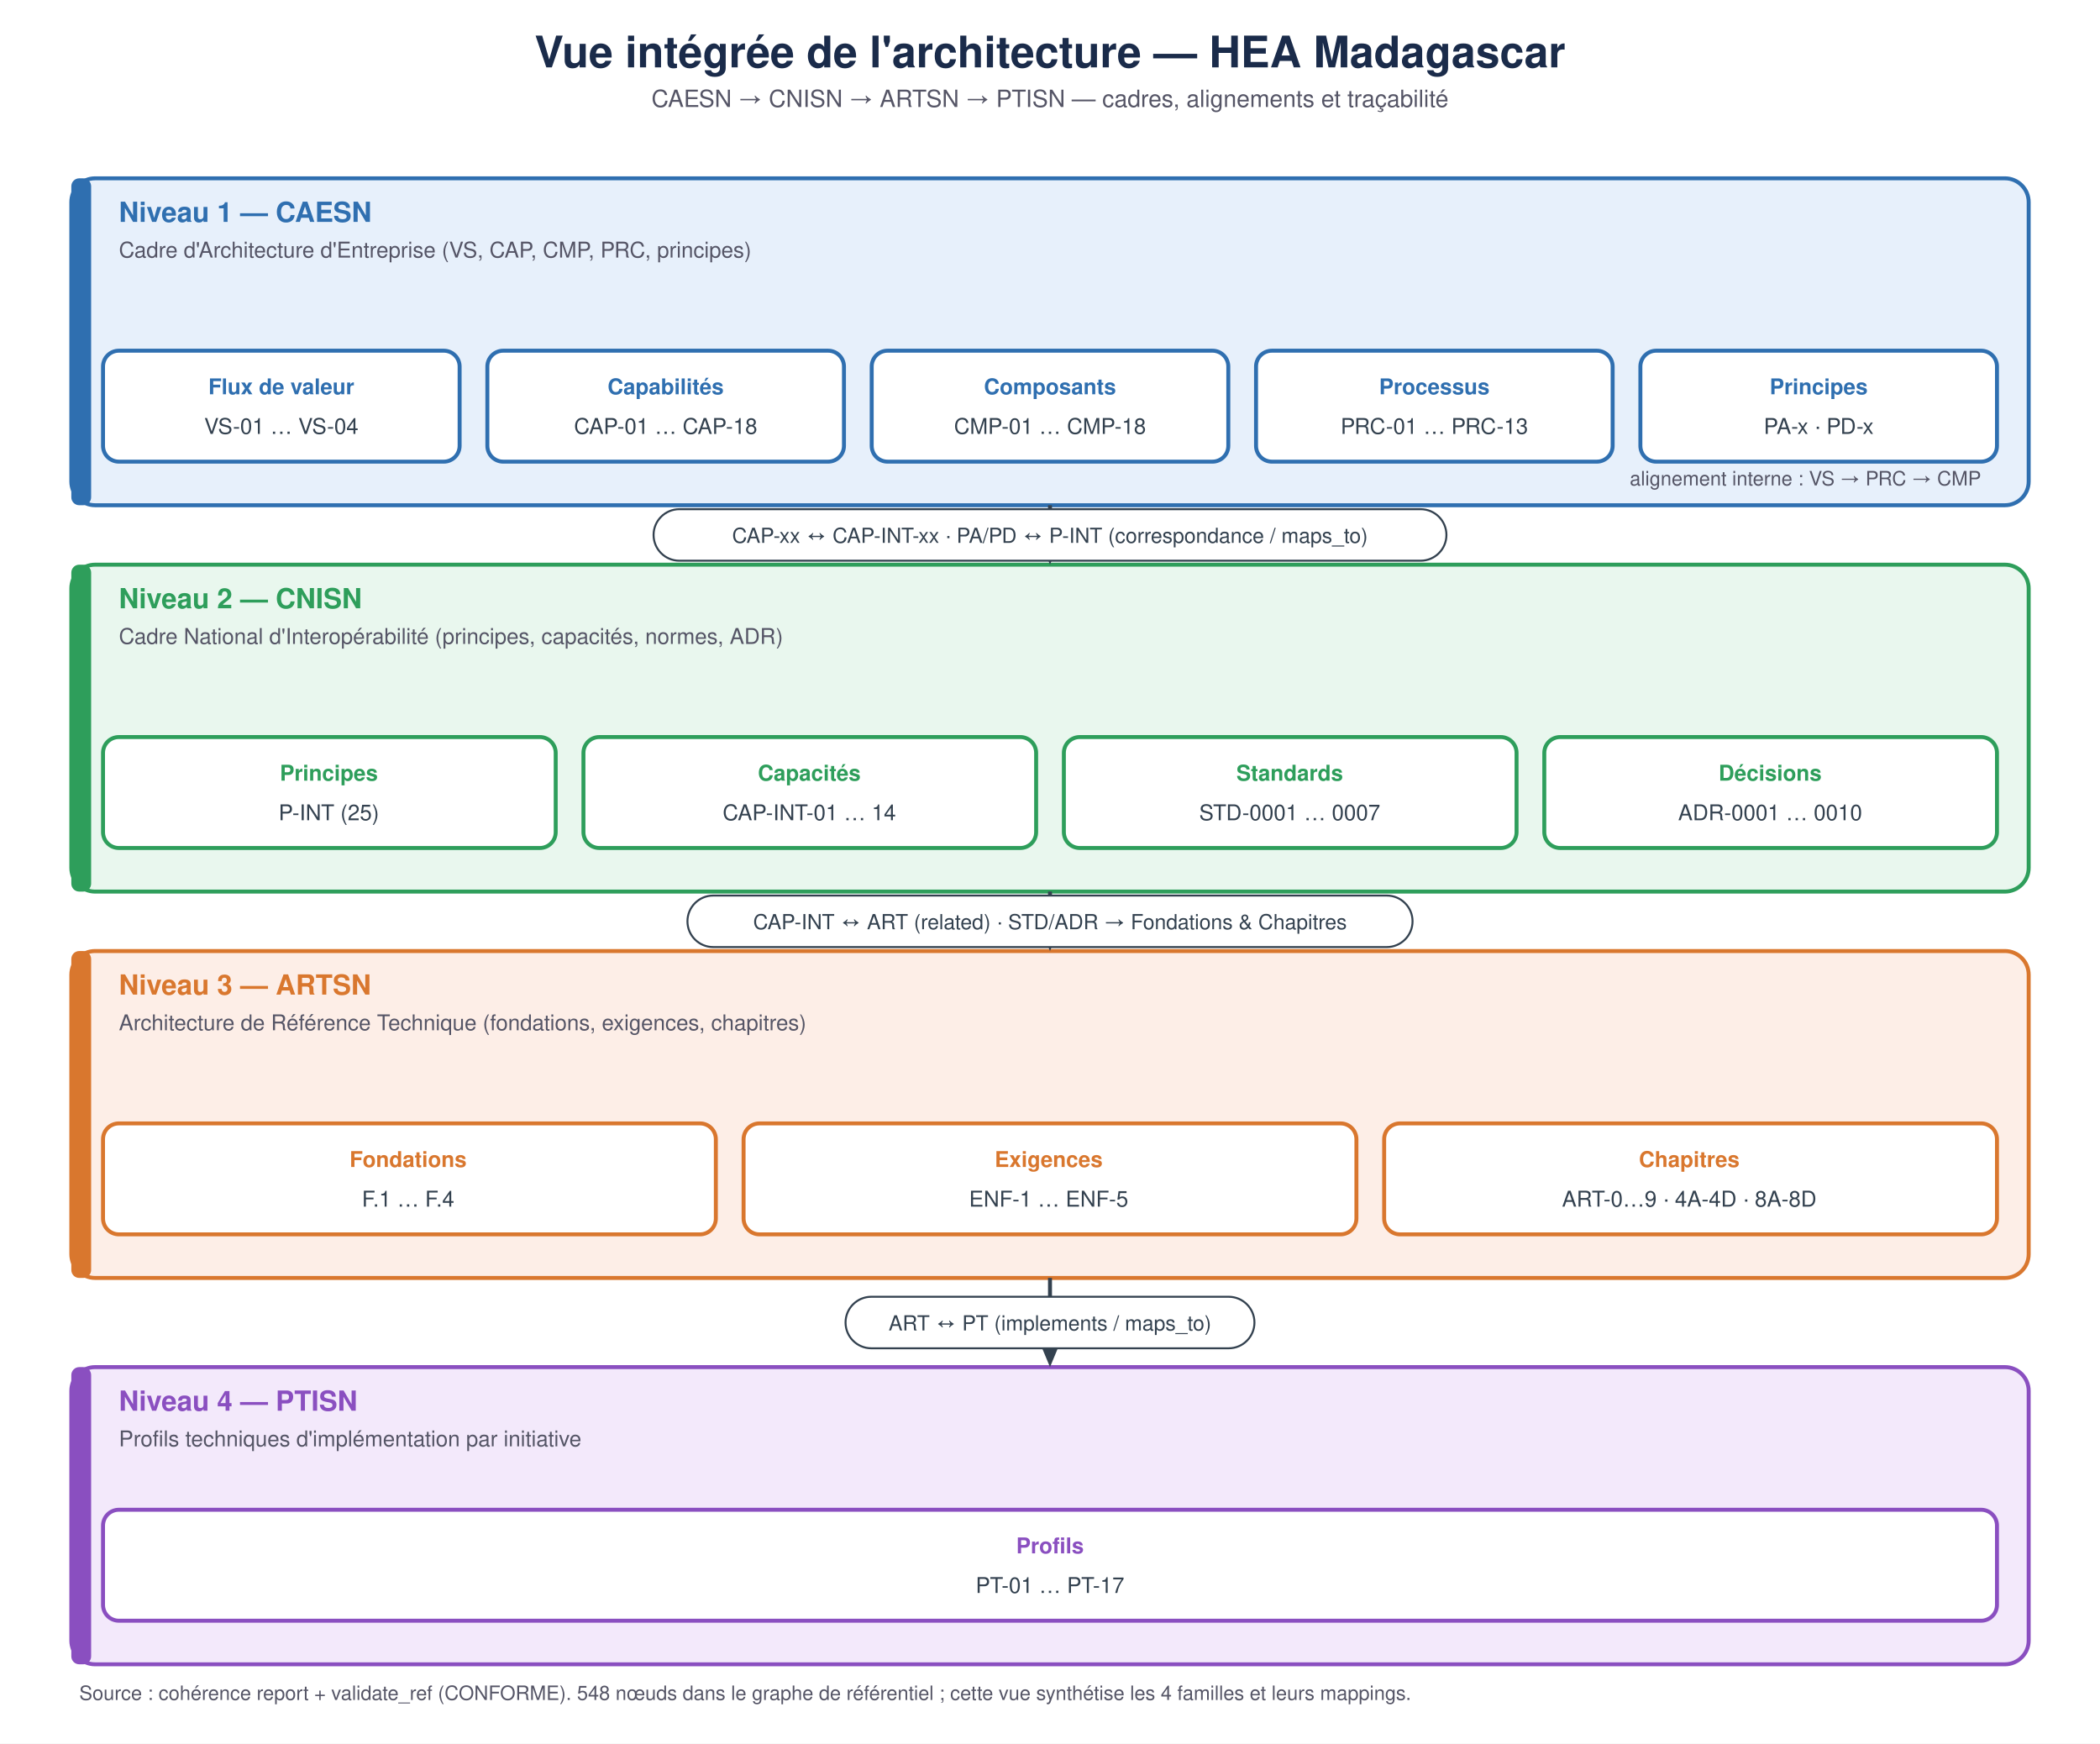
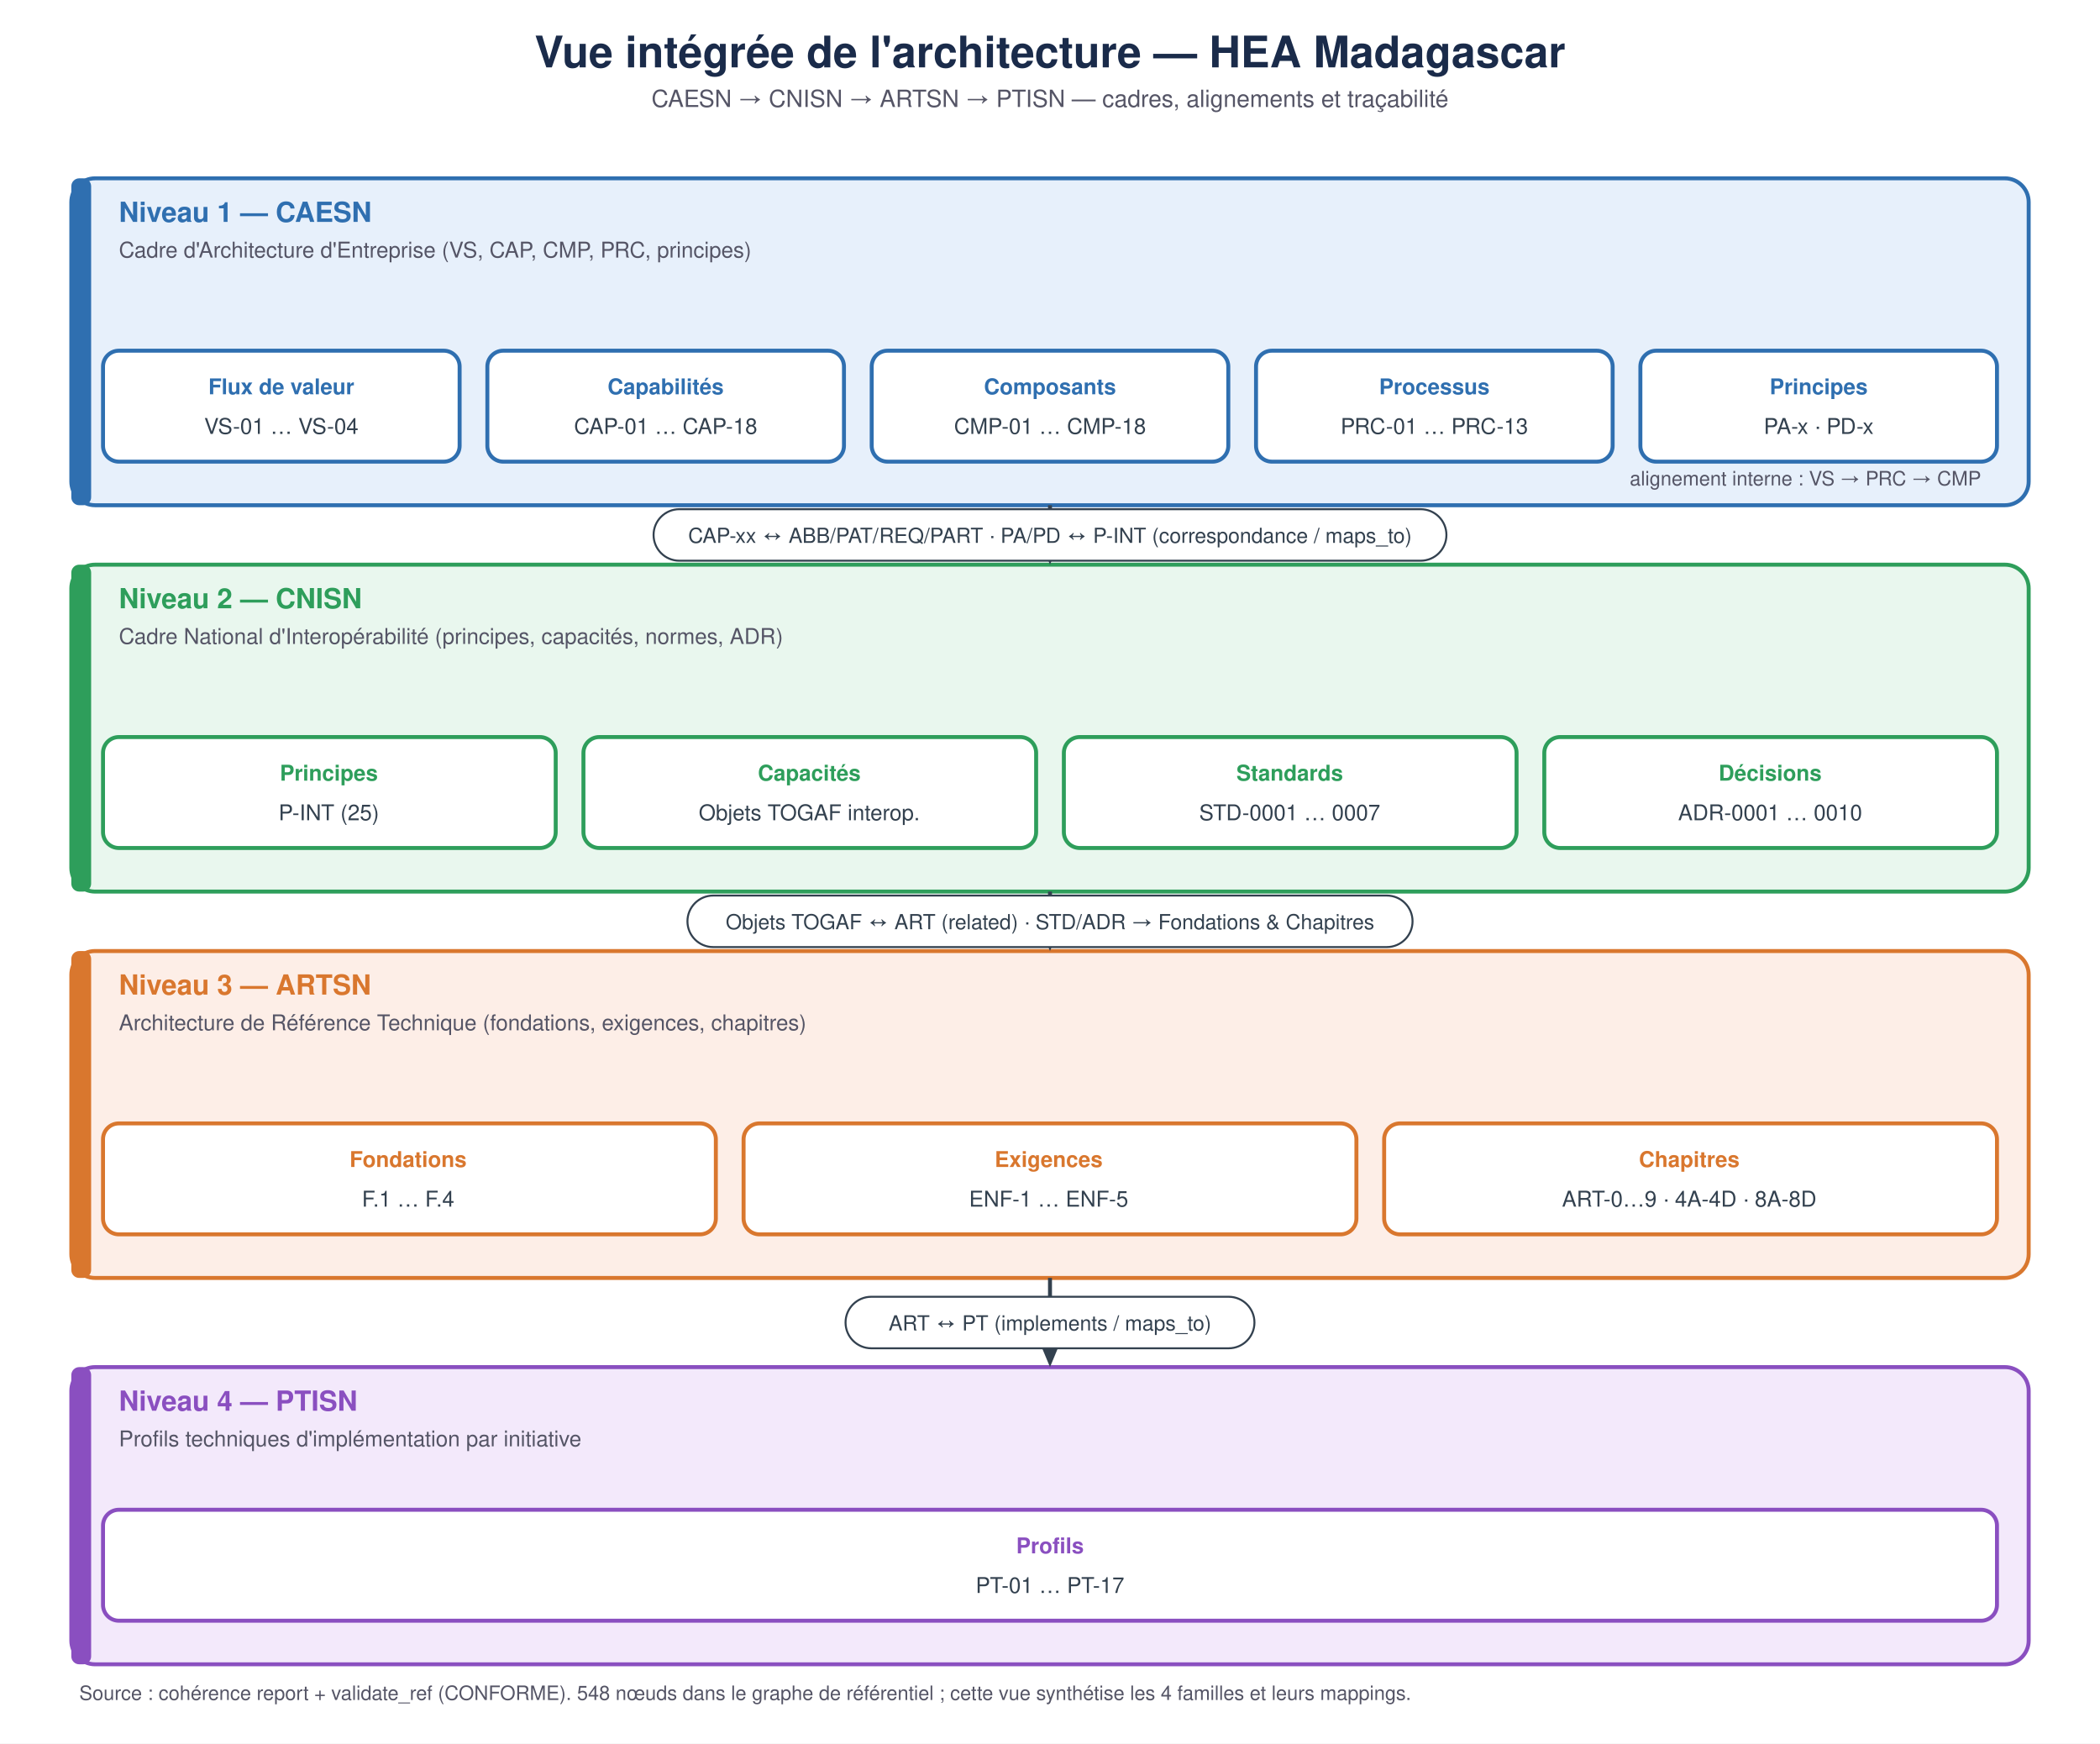
<svg xmlns="http://www.w3.org/2000/svg" width="1060" height="880" viewBox="0 0 1060 880" font-family="Helvetica, Arial, sans-serif">
  <rect x="0" y="0" width="1060" height="880" fill="#ffffff" />
  <text x="530" y="34" text-anchor="middle" font-size="22" font-weight="bold" fill="#1a2b4a">Vue intégrée de l'architecture — HEA Madagascar</text>
  <text x="530" y="54" text-anchor="middle" font-size="12" fill="#556">CAESN → CNISN → ARTSN → PTISN — cadres, alignements et traçabilité</text>
  <rect x="36" y="90" width="988" height="165" rx="12" fill="#e7f0fb" stroke="#2f6fb0" stroke-width="2" />
  <rect x="36" y="90" width="10" height="165" rx="4" fill="#2f6fb0" />
  <text x="60" y="112" font-size="14" font-weight="bold" fill="#2f6fb0">Niveau 1 — CAESN</text>
  <text x="60" y="130" font-size="11" fill="#556">Cadre d'Architecture d'Entreprise (VS, CAP, CMP, PRC, principes)</text>
  <rect x="52.0" y="177" width="180.0" height="56" rx="8" fill="#ffffff" stroke="#2f6fb0" stroke-width="2" />
  <text x="142.0" y="199" text-anchor="middle" font-size="11" font-weight="bold" fill="#2f6fb0">Flux de valeur</text>
  <text x="142.0" y="219" text-anchor="middle" font-size="11" fill="#33414f">VS-01 … VS-04</text>
  <rect x="246.0" y="177" width="180.0" height="56" rx="8" fill="#ffffff" stroke="#2f6fb0" stroke-width="2" />
  <text x="336.0" y="199" text-anchor="middle" font-size="11" font-weight="bold" fill="#2f6fb0">Capabilités</text>
  <text x="336.0" y="219" text-anchor="middle" font-size="11" fill="#33414f">CAP-01 … CAP-18</text>
  <rect x="440.0" y="177" width="180.0" height="56" rx="8" fill="#ffffff" stroke="#2f6fb0" stroke-width="2" />
  <text x="530.0" y="199" text-anchor="middle" font-size="11" font-weight="bold" fill="#2f6fb0">Composants</text>
  <text x="530.0" y="219" text-anchor="middle" font-size="11" fill="#33414f">CMP-01 … CMP-18</text>
  <rect x="634.0" y="177" width="180.0" height="56" rx="8" fill="#ffffff" stroke="#2f6fb0" stroke-width="2" />
  <text x="724.0" y="199" text-anchor="middle" font-size="11" font-weight="bold" fill="#2f6fb0">Processus</text>
  <text x="724.0" y="219" text-anchor="middle" font-size="11" fill="#33414f">PRC-01 … PRC-13</text>
  <rect x="828.0" y="177" width="180.0" height="56" rx="8" fill="#ffffff" stroke="#2f6fb0" stroke-width="2" />
  <text x="918.0" y="199" text-anchor="middle" font-size="11" font-weight="bold" fill="#2f6fb0">Principes</text>
  <text x="918.0" y="219" text-anchor="middle" font-size="11" fill="#33414f">PA-x · PD-x</text>
  <text x="1000" y="245" text-anchor="end" font-size="10" fill="#556">alignement interne : VS → PRC → CMP</text>
  <rect x="36" y="285" width="988" height="165" rx="12" fill="#e9f7ee" stroke="#2e9e5b" stroke-width="2" />
  <rect x="36" y="285" width="10" height="165" rx="4" fill="#2e9e5b" />
  <text x="60" y="307" font-size="14" font-weight="bold" fill="#2e9e5b">Niveau 2 — CNISN</text>
  <text x="60" y="325" font-size="11" fill="#556">Cadre National d'Interopérabilité (principes, capacités, normes, ADR)</text>
  <rect x="52.0" y="372" width="228.5" height="56" rx="8" fill="#ffffff" stroke="#2e9e5b" stroke-width="2" />
  <text x="166.0" y="394" text-anchor="middle" font-size="11" font-weight="bold" fill="#2e9e5b">Principes</text>
  <text x="166.0" y="414" text-anchor="middle" font-size="11" fill="#33414f">P-INT (25)</text>
  <rect x="294.5" y="372" width="228.5" height="56" rx="8" fill="#ffffff" stroke="#2e9e5b" stroke-width="2" />
  <text x="408.5" y="394" text-anchor="middle" font-size="11" font-weight="bold" fill="#2e9e5b">Capacités</text>
-   <text x="408.5" y="414" text-anchor="middle" font-size="11" fill="#33414f">CAP-INT-01 … 14</text>
+   <text x="408.5" y="414" text-anchor="middle" font-size="11" fill="#33414f">Objets TOGAF interop.</text>
  <rect x="537.0" y="372" width="228.5" height="56" rx="8" fill="#ffffff" stroke="#2e9e5b" stroke-width="2" />
  <text x="651.0" y="394" text-anchor="middle" font-size="11" font-weight="bold" fill="#2e9e5b">Standards</text>
  <text x="651.0" y="414" text-anchor="middle" font-size="11" fill="#33414f">STD-0001 … 0007</text>
  <rect x="779.5" y="372" width="228.5" height="56" rx="8" fill="#ffffff" stroke="#2e9e5b" stroke-width="2" />
  <text x="893.5" y="394" text-anchor="middle" font-size="11" font-weight="bold" fill="#2e9e5b">Décisions</text>
  <text x="893.5" y="414" text-anchor="middle" font-size="11" fill="#33414f">ADR-0001 … 0010</text>
  <rect x="36" y="480" width="988" height="165" rx="12" fill="#fdeee7" stroke="#d9772e" stroke-width="2" />
  <rect x="36" y="480" width="10" height="165" rx="4" fill="#d9772e" />
  <text x="60" y="502" font-size="14" font-weight="bold" fill="#d9772e">Niveau 3 — ARTSN</text>
  <text x="60" y="520" font-size="11" fill="#556">Architecture de Référence Technique (fondations, exigences, chapitres)</text>
  <rect x="52.0" y="567" width="309.333" height="56" rx="8" fill="#ffffff" stroke="#d9772e" stroke-width="2" />
  <text x="206.0" y="589" text-anchor="middle" font-size="11" font-weight="bold" fill="#d9772e">Fondations</text>
  <text x="206.0" y="609" text-anchor="middle" font-size="11" fill="#33414f">F.1 … F.4</text>
  <rect x="375.333" y="567" width="309.333" height="56" rx="8" fill="#ffffff" stroke="#d9772e" stroke-width="2" />
  <text x="529.333" y="589" text-anchor="middle" font-size="11" font-weight="bold" fill="#d9772e">Exigences</text>
  <text x="529.333" y="609" text-anchor="middle" font-size="11" fill="#33414f">ENF-1 … ENF-5</text>
  <rect x="698.667" y="567" width="309.333" height="56" rx="8" fill="#ffffff" stroke="#d9772e" stroke-width="2" />
  <text x="852.667" y="589" text-anchor="middle" font-size="11" font-weight="bold" fill="#d9772e">Chapitres</text>
  <text x="852.667" y="609" text-anchor="middle" font-size="11" fill="#33414f">ART-0…9 · 4A-4D · 8A-8D</text>
  <rect x="36" y="690" width="988" height="150" rx="12" fill="#f3e9fb" stroke="#8a4fc0" stroke-width="2" />
  <rect x="36" y="690" width="10" height="150" rx="4" fill="#8a4fc0" />
  <text x="60" y="712" font-size="14" font-weight="bold" fill="#8a4fc0">Niveau 4 — PTISN</text>
  <text x="60" y="730" font-size="11" fill="#556">Profils techniques d'implémentation par initiative</text>
  <rect x="52.0" y="762" width="956.0" height="56" rx="8" fill="#ffffff" stroke="#8a4fc0" stroke-width="2" />
  <text x="530.0" y="784" text-anchor="middle" font-size="11" font-weight="bold" fill="#8a4fc0">Profils</text>
  <text x="530.0" y="804" text-anchor="middle" font-size="11" fill="#33414f">PT-01 … PT-17</text>
  <line x1="530" y1="255" x2="530" y2="279" stroke="#33414f" stroke-width="2" />
  <path d="M 525 273 L 535 273 L 530 285" fill="#33414f" />
  <rect x="329.9" y="257.0" width="400.2" height="26" rx="13" fill="#ffffff" stroke="#33414f" stroke-width="1" />
-   <text x="530" y="274.0" text-anchor="middle" font-size="10.5" fill="#33414f">CAP-xx ↔ CAP-INT-xx  ·  PA/PD ↔ P-INT   (correspondance / maps_to)</text>
+   <text x="530" y="274.0" text-anchor="middle" font-size="10.5" fill="#33414f">CAP-xx ↔ ABB/PAT/REQ/PART  ·  PA/PD ↔ P-INT   (correspondance / maps_to)</text>
  <line x1="530" y1="450" x2="530" y2="474" stroke="#33414f" stroke-width="2" />
  <path d="M 525 468 L 535 468 L 530 480" fill="#33414f" />
  <rect x="347.0" y="452.0" width="366.0" height="26" rx="13" fill="#ffffff" stroke="#33414f" stroke-width="1" />
-   <text x="530" y="469.0" text-anchor="middle" font-size="10.5" fill="#33414f">CAP-INT ↔ ART (related)  ·  STD/ADR → Fondations &amp; Chapitres</text>
+   <text x="530" y="469.0" text-anchor="middle" font-size="10.5" fill="#33414f">Objets TOGAF ↔ ART (related)  ·  STD/ADR → Fondations &amp; Chapitres</text>
  <line x1="530" y1="645" x2="530" y2="684" stroke="#33414f" stroke-width="2" />
  <path d="M 525 678 L 535 678 L 530 690" fill="#33414f" />
  <rect x="426.8" y="654.5" width="206.4" height="26" rx="13" fill="#ffffff" stroke="#33414f" stroke-width="1" />
  <text x="530" y="671.5" text-anchor="middle" font-size="10.5" fill="#33414f">ART ↔ PT  (implements / maps_to)</text>
  <text x="40" y="858" font-size="10" fill="#556">Source : cohérence report + validate_ref (CONFORME). 548 nœuds dans le graphe de référentiel ; cette vue synthétise les 4 familles et leurs mappings.</text>
</svg>
